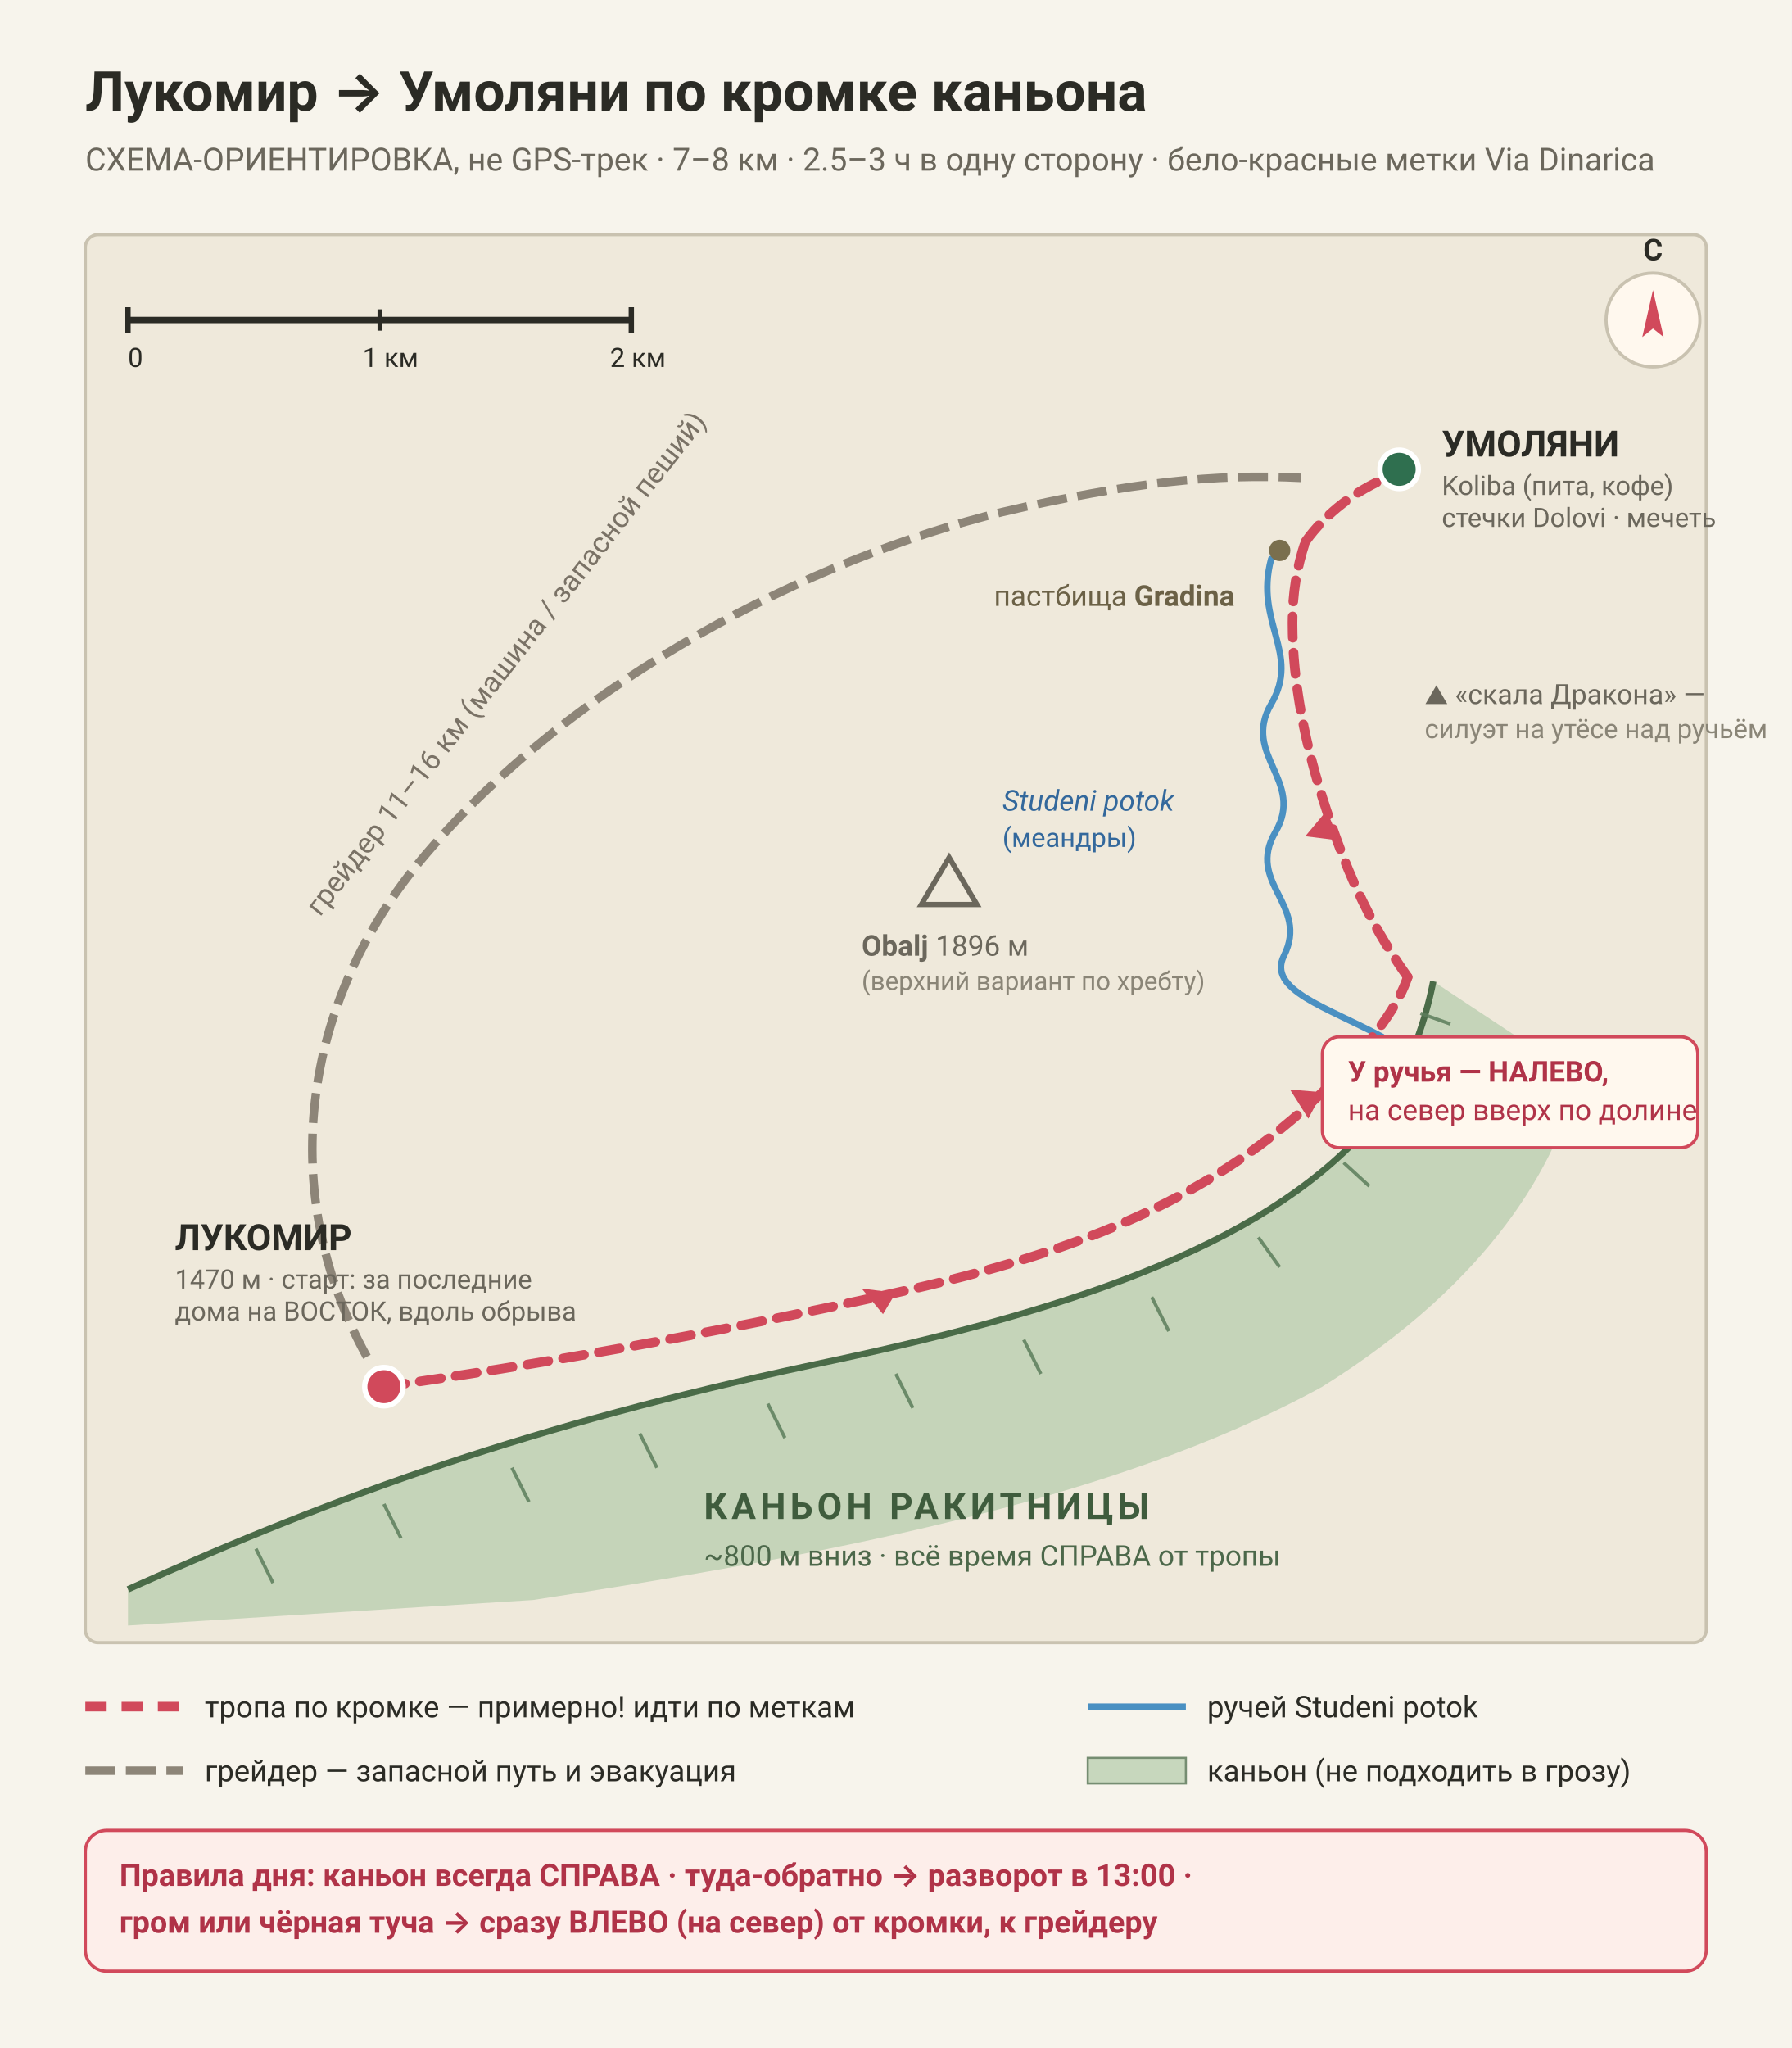
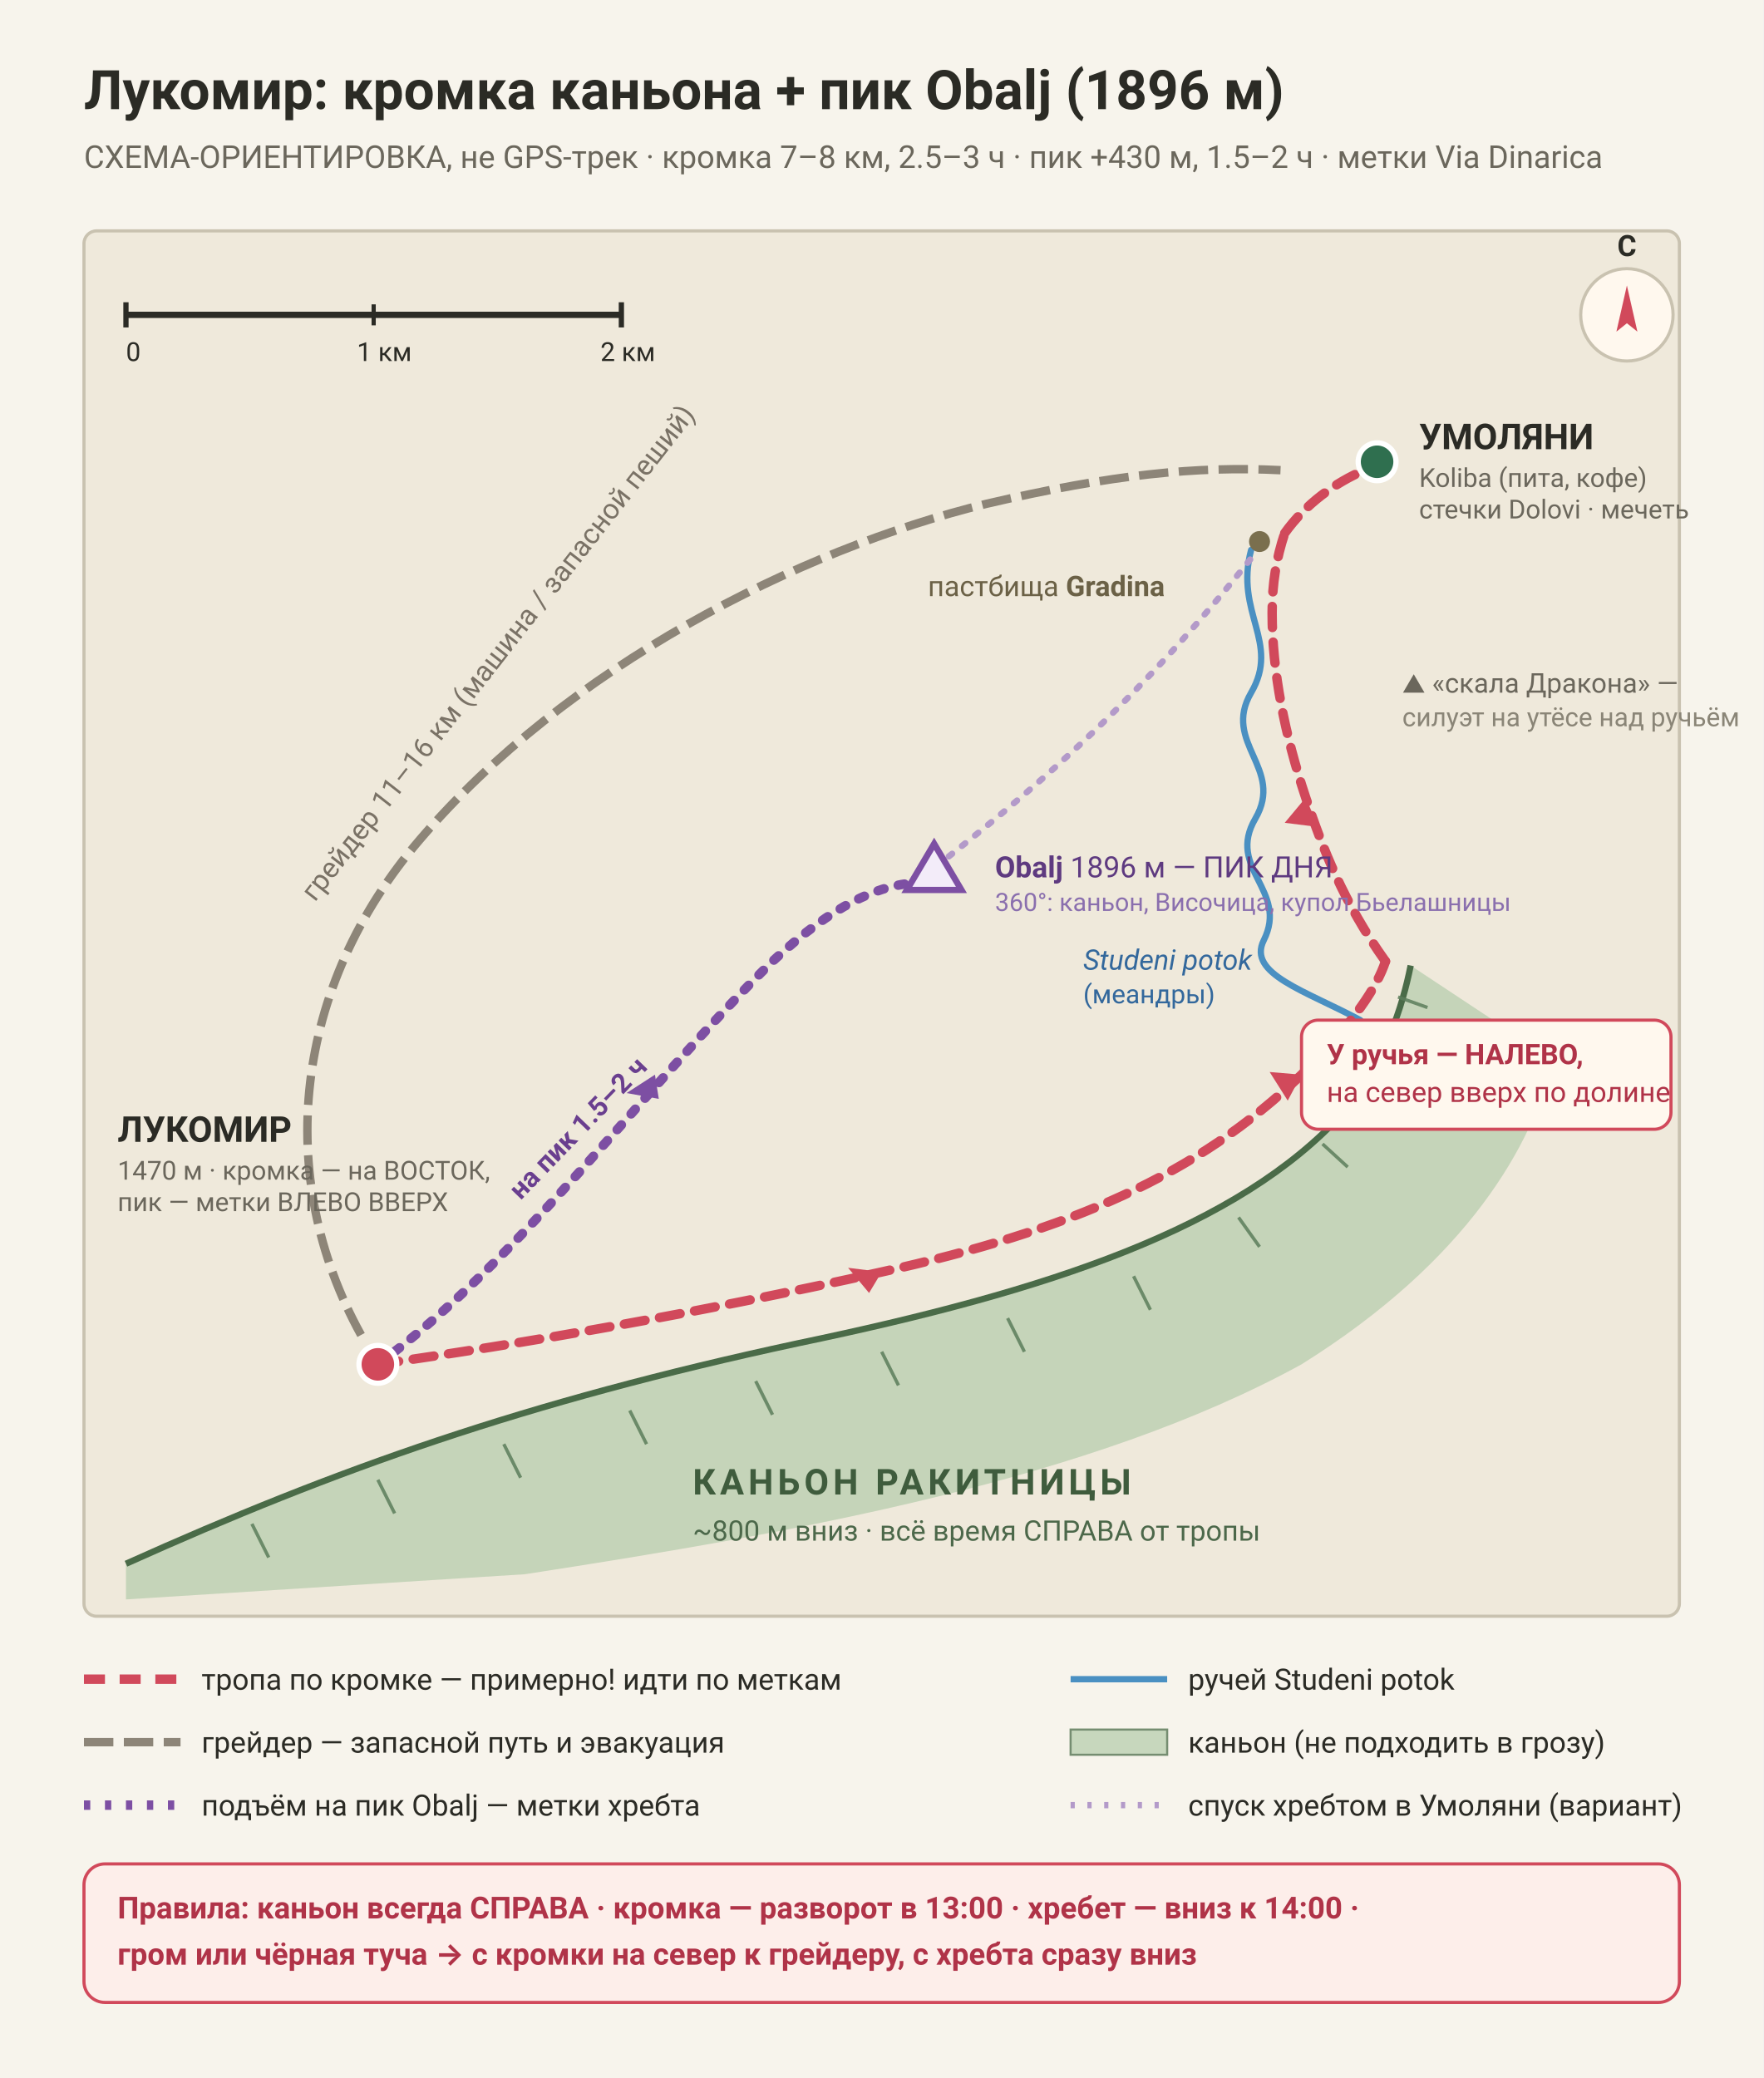
- <svg xmlns="http://www.w3.org/2000/svg" viewBox="0 0 840 960" font-family="system-ui, -apple-system, 'Segoe UI', Roboto, sans-serif">
-   <rect width="840" height="960" fill="#f7f4ec" />
-   <text x="40" y="52" font-size="26" font-weight="700" fill="#2b2b25">Лукомир → Умоляни по кромке каньона</text>
-   <text x="40" y="80" font-size="15" fill="#6b675c">СХЕМА-ОРИЕНТИРОВКА, не GPS-трек · 7–8 км · 2.5–3 ч в одну сторону · бело-красные метки Via Dinarica</text>
+ <svg xmlns="http://www.w3.org/2000/svg" viewBox="0 0 840 990" font-family="system-ui, -apple-system, 'Segoe UI', Roboto, sans-serif">
+   <rect width="840" height="990" fill="#f7f4ec" />
+   <text x="40" y="52" font-size="26" font-weight="700" fill="#2b2b25">Лукомир: кромка каньона + пик Obalj (1896 м)</text>
+   <text x="40" y="80" font-size="15" fill="#6b675c">СХЕМА-ОРИЕНТИРОВКА, не GPS-трек · кромка 7–8 км, 2.5–3 ч · пик +430 м, 1.5–2 ч · метки Via Dinarica</text>
  <g>
    <rect x="40" y="110" width="760" height="660" fill="#efe9db" stroke="#c9c2b0" stroke-width="1.5" rx="6" />
    <path d="M 60 745 C 160 700, 250 668, 380 640 C 500 615, 590 585, 640 530 C 660 505, 668 480, 672 460 L 740 505 C 730 545, 700 600, 620 650 C 520 705, 380 730, 250 750 L 60 762 Z" fill="#b7cdae" opacity="0.75" />
    <path d="M 60 745 C 160 700, 250 668, 380 640 C 500 615, 590 585, 640 530 C 660 505, 668 480, 672 460" fill="none" stroke="#4a6b48" stroke-width="3" />
    <g stroke="#5c7d5a" stroke-width="1.6" opacity="0.85">
      <line x1="120" y1="726" x2="128" y2="742" />
      <line x1="180" y1="705" x2="188" y2="721" />
      <line x1="240" y1="688" x2="248" y2="704" />
      <line x1="300" y1="672" x2="308" y2="688" />
      <line x1="360" y1="658" x2="368" y2="674" />
      <line x1="420" y1="644" x2="428" y2="660" />
      <line x1="480" y1="628" x2="488" y2="644" />
      <line x1="540" y1="608" x2="548" y2="624" />
      <line x1="590" y1="580" x2="600" y2="594" />
      <line x1="630" y1="545" x2="642" y2="556" />
      <line x1="655" y1="505" x2="668" y2="512" />
      <line x1="666" y1="475" x2="680" y2="480" />
    </g>
    <text x="330" y="712" font-size="17" font-weight="700" fill="#3f5c3d" letter-spacing="2">КАНЬОН РАКИТНИЦЫ</text>
    <text x="330" y="734" font-size="13.5" fill="#4c684a">~800 м вниз · всё время СПРАВА от тропы</text>
    <path d="M 596 262 C 588 292, 610 306, 596 330 C 582 354, 612 366, 598 390 C 584 414, 614 424, 602 448 C 594 464, 622 472, 648 486" fill="none" stroke="#4a90c2" stroke-width="3" stroke-linecap="round" />
-     <text x="470" y="380" font-size="13.5" fill="#33689c" font-style="italic">Studeni potok</text>
-     <text x="470" y="397" font-size="12.5" fill="#33689c">(меандры)</text>
+     <text x="516" y="462" font-size="13.5" fill="#33689c" font-style="italic">Studeni potok</text>
+     <text x="516" y="478" font-size="12.5" fill="#33689c">(меандры)</text>
    <path d="M 172 636 C 130 560, 140 470, 200 400 C 270 318, 380 262, 470 240 C 530 226, 570 222, 610 224" fill="none" stroke="#8d8578" stroke-width="4" stroke-dasharray="14 5" />
    <text x="150" y="430" font-size="13.5" fill="#7a7266" transform="rotate(-52 150 430)">грейдер 11–16 км (машина / запасной пеший)</text>
    <path d="M 180 650 C 250 640, 330 626, 420 606 C 510 586, 570 560, 620 512 C 646 486, 656 470, 660 458" fill="none" stroke="#d1495b" stroke-width="4.5" stroke-dasharray="10 7" stroke-linecap="round" />
    <path d="M 660 458 C 640 430, 630 404, 622 380 C 612 350, 606 320, 606 292 C 606 278, 608 266, 612 254" fill="none" stroke="#d1495b" stroke-width="4.5" stroke-dasharray="10 7" stroke-linecap="round" />
    <path d="M 612 254 C 622 240, 636 230, 650 224" fill="none" stroke="#d1495b" stroke-width="4.5" stroke-dasharray="10 7" stroke-linecap="round" />
    <g fill="#d1495b">
      <path d="M 420 606 l -16 -2 l 10 12 z" />
      <path d="M 620 512 l -14 6 l 14 8 z" transform="rotate(28 620 512)" />
      <path d="M 622 380 l -10 12 l 16 2 z" />
    </g>
    <g>
      <rect x="620" y="486" width="176" height="52" rx="8" fill="#fff8ee" stroke="#d1495b" stroke-width="1.5" />
      <text x="632" y="507" font-size="13.5" font-weight="700" fill="#b03348">У ручья — НАЛЕВО,</text>
      <text x="632" y="525" font-size="13.5" fill="#b03348">на север вверх по долине</text>
    </g>
    <circle cx="600" cy="258" r="5" fill="#7a6f4e" />
-     <text x="466" y="284" font-size="13.5" fill="#6b6146">пастбища <tspan font-weight="700">Gradina</tspan>
+     <text x="442" y="284" font-size="13.5" fill="#6b6146">пастбища <tspan font-weight="700">Gradina</tspan>
    </text>
-     <path d="M 432 424 l 13 -22 l 13 22 z" fill="none" stroke="#6b675c" stroke-width="2.5" />
-     <text x="404" y="448" font-size="13.5" fill="#6b675c">
-       <tspan font-weight="700">Obalj</tspan> 1896 м</text>
-     <text x="404" y="464" font-size="12" fill="#8a8577">(верхний вариант по хребту)</text>
+     <path d="M 180 650 C 248 600, 305 520, 368 458 C 398 430, 418 423, 432 421" fill="none" stroke="#7d4fa3" stroke-width="4.5" stroke-dasharray="3 7" stroke-linecap="round" />
+     <g transform="translate(312 512) rotate(-40)">
+       <path d="M 0 0 l -16 -2 l 10 12 z" fill="#7d4fa3" />
+     </g>
+     <text x="248" y="572" font-size="13" font-weight="700" fill="#6a3f8f" transform="rotate(-46 248 572)">на пик 1.5–2 ч</text>
+     <path d="M 452 408 C 500 370, 545 330, 596 266" fill="none" stroke="#b39ac9" stroke-width="3" stroke-dasharray="2 6" stroke-linecap="round" />
+     <path d="M 432 424 l 13 -22 l 13 22 z" fill="#f3ecf9" stroke="#7d4fa3" stroke-width="3" />
+     <text x="474" y="418" font-size="14" fill="#5e3a80">
+       <tspan font-weight="700">Obalj</tspan> 1896 м — ПИК ДНЯ</text>
+     <text x="474" y="434" font-size="12" fill="#8a6fae">360°: каньон, Височица, купол Бьелашницы</text>
    <text x="668" y="330" font-size="13" fill="#6b675c">⛰ «скала Дракона» —</text>
    <text x="668" y="346" font-size="12.5" fill="#8a8577">силуэт на утёсе над ручьём</text>
    <circle cx="180" cy="650" r="9" fill="#d1495b" stroke="#fff" stroke-width="2.5" />
-     <text x="82" y="586" font-size="17" font-weight="700" fill="#2b2b25">ЛУКОМИР</text>
-     <text x="82" y="604" font-size="12.5" fill="#6b675c">1470 м · старт: за последние</text>
-     <text x="82" y="619" font-size="12.5" fill="#6b675c">дома на ВОСТОК, вдоль обрыва</text>
+     <text x="56" y="544" font-size="17" font-weight="700" fill="#2b2b25">ЛУКОМИР</text>
+     <text x="56" y="562" font-size="12.5" fill="#6b675c">1470 м · кромка — на ВОСТОК,</text>
+     <text x="56" y="577" font-size="12.5" fill="#6b675c">пик — метки ВЛЕВО ВВЕРХ</text>
    <circle cx="656" cy="220" r="9" fill="#2f6f4f" stroke="#fff" stroke-width="2.5" />
    <text x="676" y="214" font-size="17" font-weight="700" fill="#2b2b25">УМОЛЯНИ</text>
    <text x="676" y="232" font-size="12.5" fill="#6b675c">Koliba (пита, кофе)</text>
    <text x="676" y="247" font-size="12.5" fill="#6b675c">стечки Dolovi · мечеть</text>
    <g transform="translate(775 150)">
      <circle r="22" fill="#fff8ee" stroke="#c9c2b0" stroke-width="1.5" />
      <path d="M 0 -14 L 5 8 L 0 4 L -5 8 Z" fill="#d1495b" />
      <text x="0" y="-28" font-size="14" font-weight="700" fill="#2b2b25" text-anchor="middle">С</text>
    </g>
    <g transform="translate(60 150)">
      <line x1="0" y1="0" x2="236" y2="0" stroke="#2b2b25" stroke-width="3" />
      <line x1="0" y1="-6" x2="0" y2="6" stroke="#2b2b25" stroke-width="2.5" />
      <line x1="118" y1="-5" x2="118" y2="5" stroke="#2b2b25" stroke-width="2" />
      <line x1="236" y1="-6" x2="236" y2="6" stroke="#2b2b25" stroke-width="2.5" />
      <text x="0" y="22" font-size="12.5" fill="#2b2b25">0</text>
      <text x="110" y="22" font-size="12.5" fill="#2b2b25">1 км</text>
      <text x="226" y="22" font-size="12.5" fill="#2b2b25">2 км</text>
    </g>
  </g>
  <g transform="translate(40 800)">
    <g font-size="14" fill="#2b2b25">
      <line x1="0" y1="0" x2="46" y2="0" stroke="#d1495b" stroke-width="4.5" stroke-dasharray="10 7" />
      <text x="56" y="5">тропа по кромке — примерно! идти по меткам</text>
      <line x1="0" y1="30" x2="46" y2="30" stroke="#8d8578" stroke-width="4" stroke-dasharray="14 5" />
      <text x="56" y="35">грейдер — запасной путь и эвакуация</text>
      <line x1="470" y1="0" x2="516" y2="0" stroke="#4a90c2" stroke-width="3" />
      <text x="526" y="5">ручей Studeni potok</text>
      <rect x="470" y="24" width="46" height="12" fill="#b7cdae" opacity="0.75" stroke="#4a6b48" />
      <text x="526" y="35">каньон (не подходить в грозу)</text>
+       <line x1="0" y1="60" x2="46" y2="60" stroke="#7d4fa3" stroke-width="4.5" stroke-dasharray="3 7" />
+       <text x="56" y="65">подъём на пик Obalj — метки хребта</text>
+       <line x1="470" y1="60" x2="516" y2="60" stroke="#b39ac9" stroke-width="3" stroke-dasharray="2 6" />
+       <text x="526" y="65">спуск хребтом в Умоляни (вариант)</text>
    </g>
-     <g transform="translate(0 58)">
+     <g transform="translate(0 88)">
      <rect x="0" y="0" width="760" height="66" rx="10" fill="#fdeeea" stroke="#d1495b" stroke-width="1.5" />
-       <text x="16" y="26" font-size="14.5" font-weight="700" fill="#b03348">Правила дня:  каньон всегда СПРАВА · туда-обратно → разворот в 13:00 ·</text>
-       <text x="16" y="48" font-size="14.5" font-weight="700" fill="#b03348">гром или чёрная туча → сразу ВЛЕВО (на север) от кромки, к грейдеру</text>
+       <text x="16" y="26" font-size="14.5" font-weight="700" fill="#b03348">Правила: каньон всегда СПРАВА · кромка — разворот в 13:00 · хребет — вниз к 14:00 ·</text>
+       <text x="16" y="48" font-size="14.5" font-weight="700" fill="#b03348">гром или чёрная туча → с кромки на север к грейдеру, с хребта сразу вниз</text>
    </g>
  </g>
</svg>
